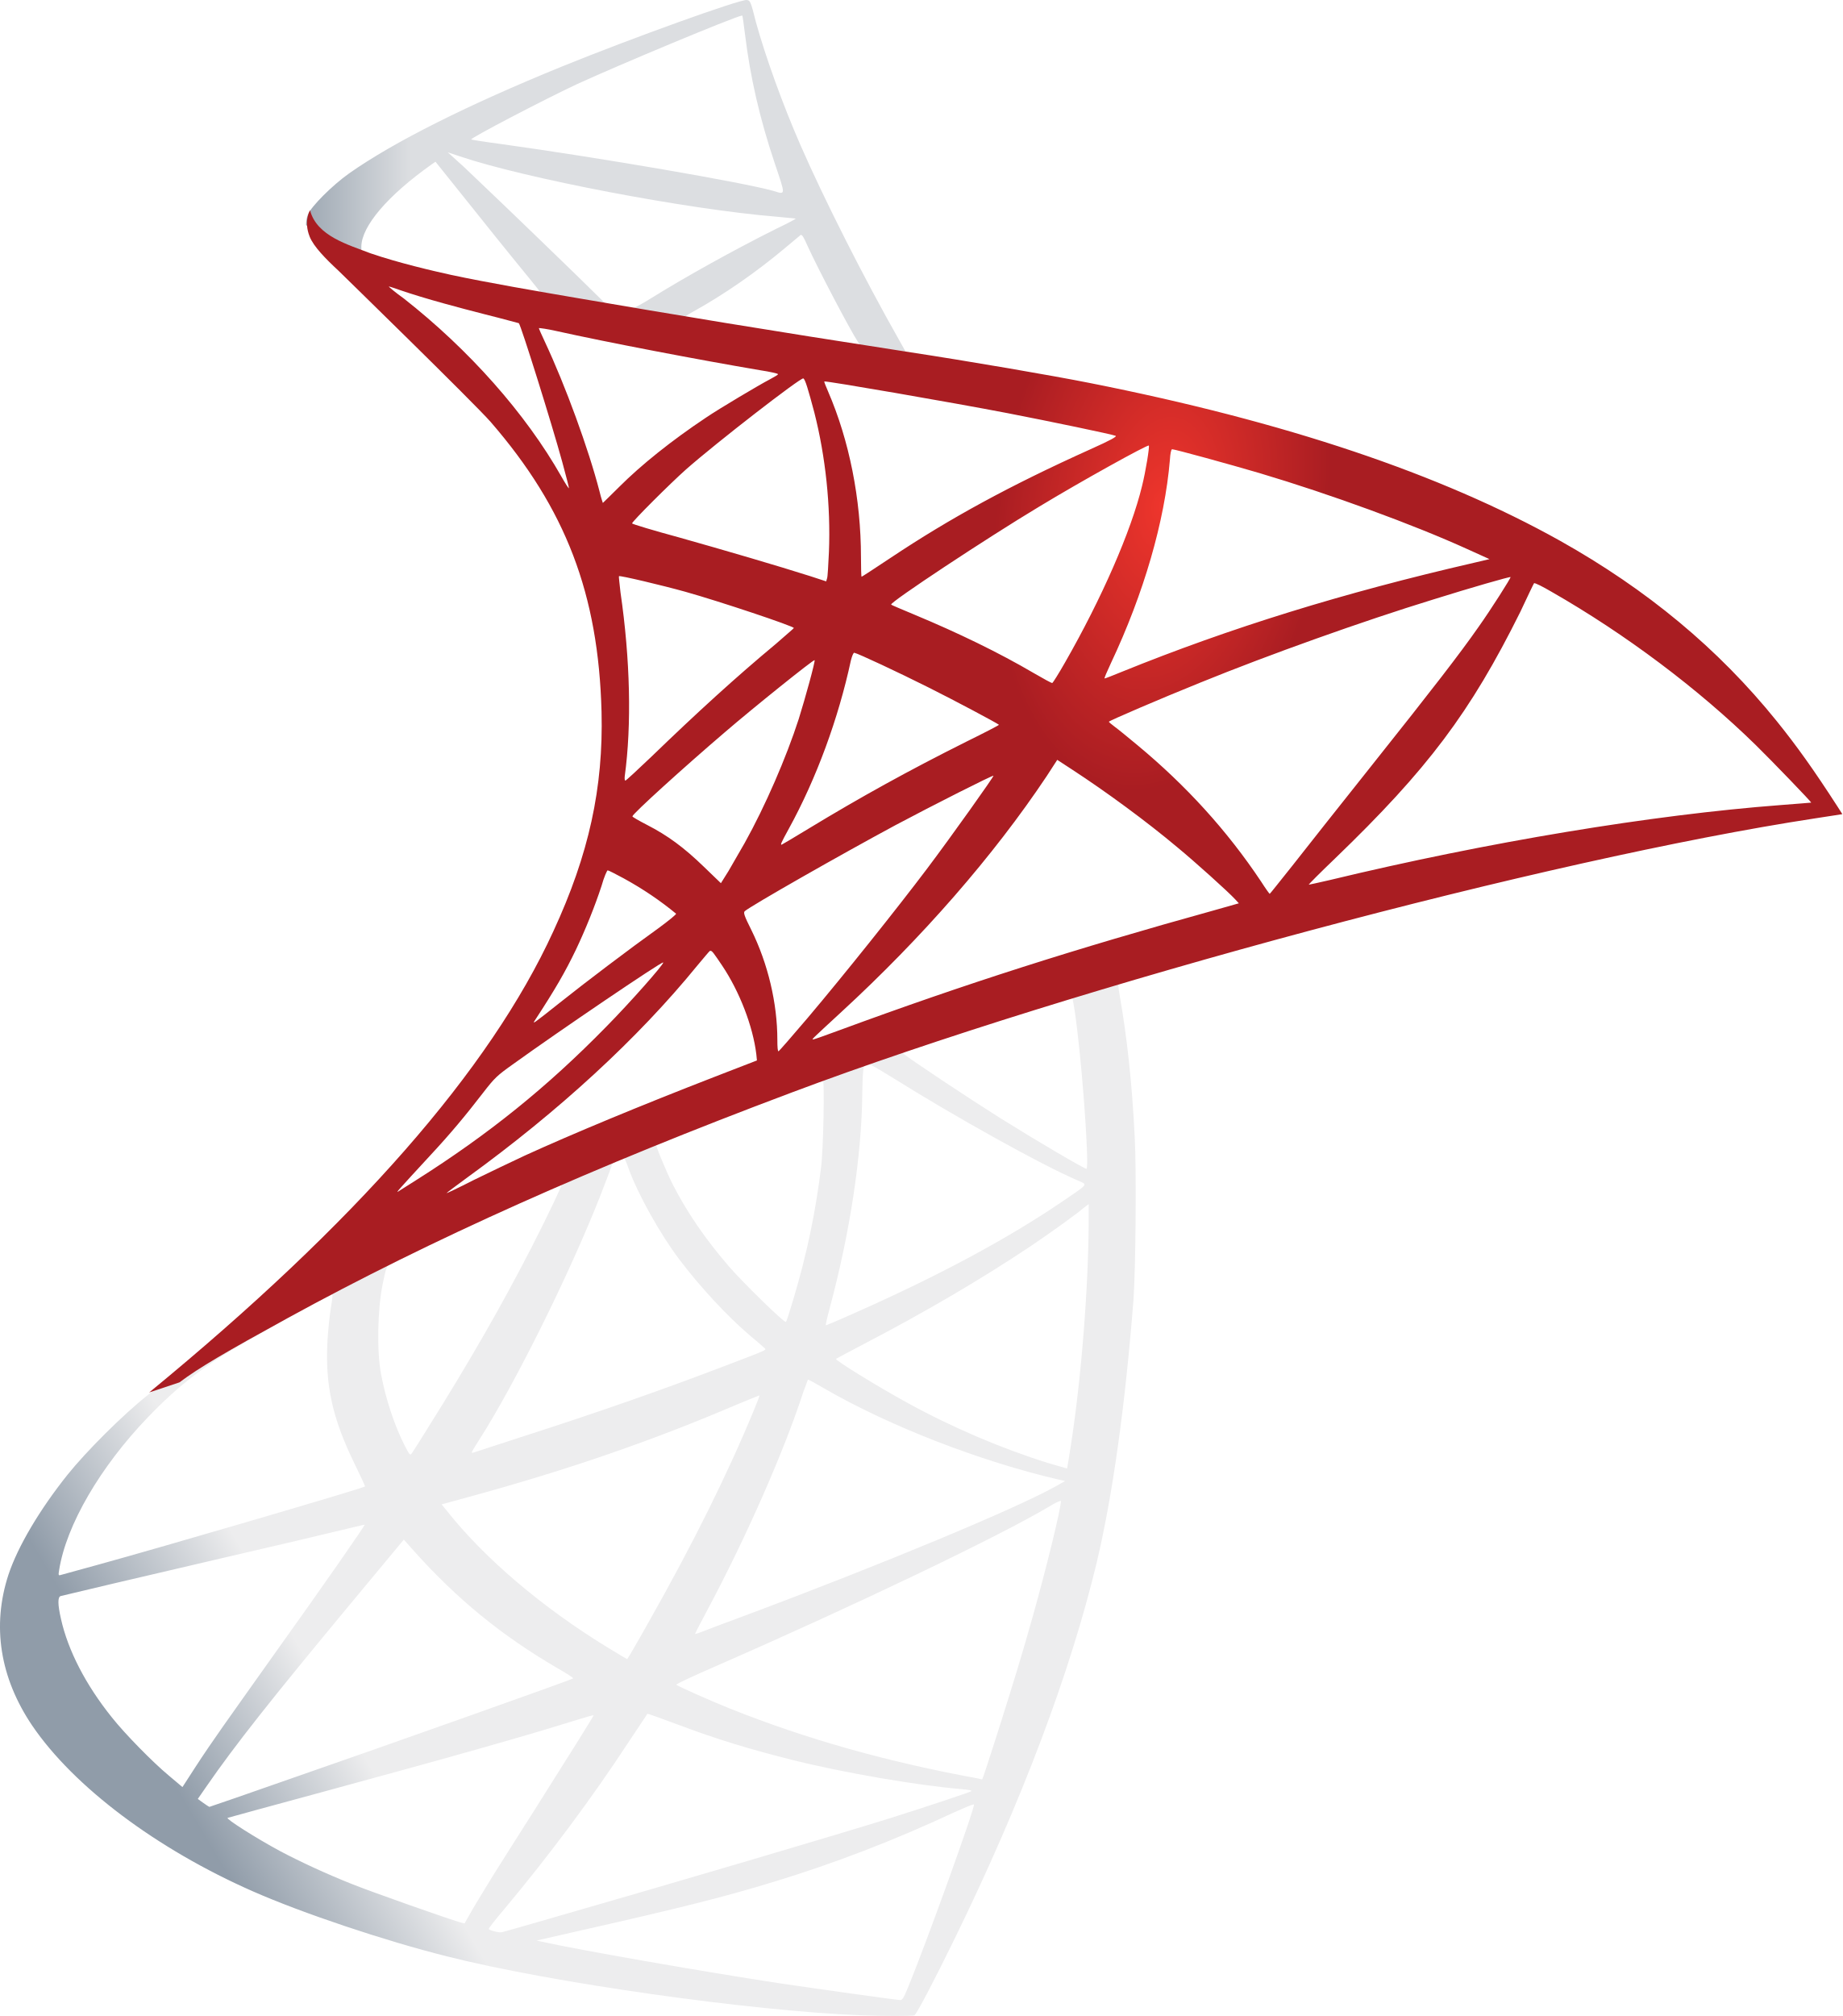
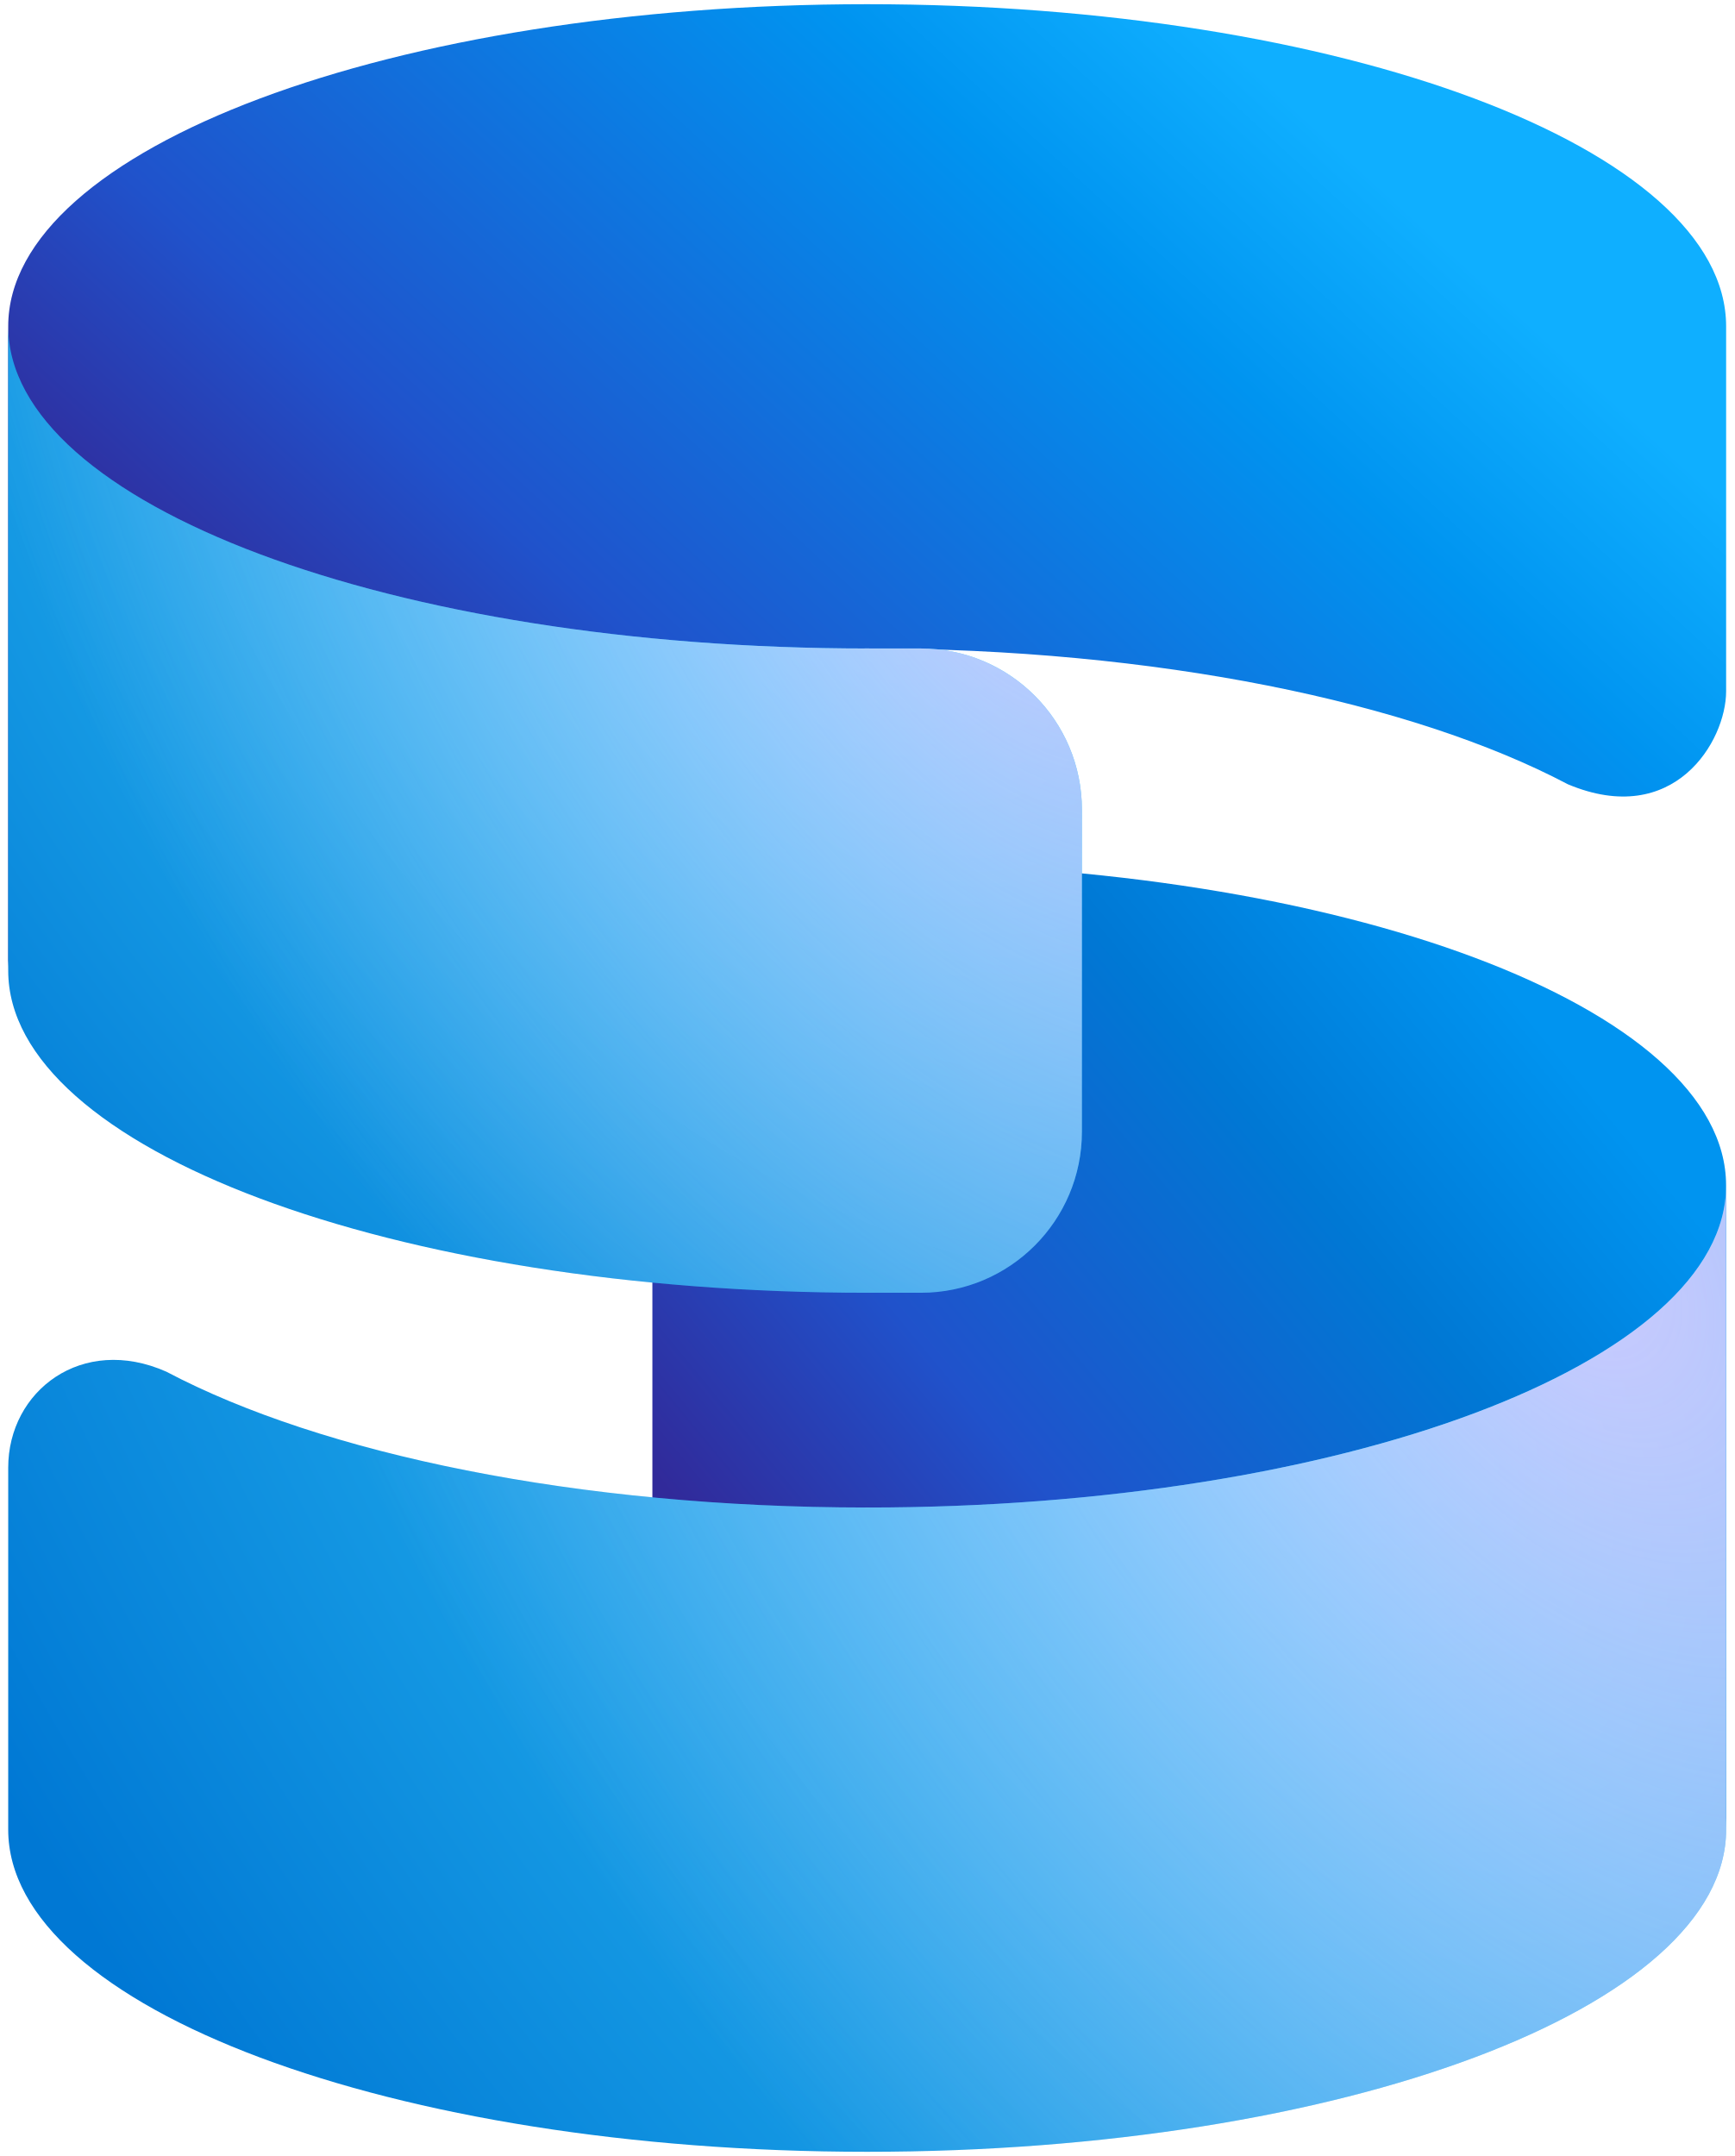
- <svg xmlns="http://www.w3.org/2000/svg" id="a" data-name="Layer 1" viewBox="0 0 468 512">
+ <svg xmlns="http://www.w3.org/2000/svg" viewBox="0 0 412 512">
  <defs>
-     <linearGradient id="b" x1="-2626.59" y1="19421.69" x2="-1650.57" y2="18844.97" gradientTransform="translate(177 -276.62) scale(.04)" gradientUnits="userSpaceOnUse">
-       <stop offset="0" stop-color="#909ca9" />
-       <stop offset="1" stop-color="#ededee" />
+     <linearGradient id="b" x1="369.06" y1="924" x2="155.87" y2="1100.59" gradientTransform="translate(0 -676)" gradientUnits="userSpaceOnUse">
+       <stop offset="0" stop-color="#0094f0" />
+       <stop offset=".24" stop-color="#0078d4" />
+       <stop offset=".58" stop-color="#2052cb" />
+       <stop offset=".83" stop-color="#312a9a" />
    </linearGradient>
-     <linearGradient id="c" x1="-2604.65" y1="8555.27" x2="-1819.21" y2="8555.27" gradientTransform="translate(177 -276.62) scale(.04)" gradientUnits="userSpaceOnUse">
-       <stop offset="0" stop-color="#939fab" />
-       <stop offset="1" stop-color="#dcdee1" />
+     <radialGradient id="c" cx="-987.96" cy="255.75" fx="-987.96" fy="255.75" r="10.63" gradientTransform="translate(-15353.18 28715.78) rotate(143.59) scale(29.82 53.02)" gradientUnits="userSpaceOnUse">
+       <stop offset="0" stop-color="#3bd5ff" />
+       <stop offset="1" stop-color="#0078d4" />
+     </radialGradient>
+     <radialGradient id="d" cx="-995.51" cy="250.94" fx="-995.51" fy="250.94" r="10.62" gradientTransform="translate(-15033.76 23776.04) rotate(146.31) scale(25.96 43.8)" gradientUnits="userSpaceOnUse">
+       <stop offset="0" stop-color="#decbff" stop-opacity=".9" />
+       <stop offset="1" stop-color="#decbff" stop-opacity="0" />
+     </radialGradient>
+     <linearGradient id="e" x1="299.31" y1="693.52" x2="57.8" y2="956.48" gradientTransform="translate(0 -676)" gradientUnits="userSpaceOnUse">
+       <stop offset="0" stop-color="#0fafff" />
+       <stop offset=".16" stop-color="#0094f0" />
+       <stop offset=".56" stop-color="#2052cb" />
+       <stop offset=".76" stop-color="#312a9a" />
    </linearGradient>
-     <radialGradient id="d" cx="-18678.49" cy="-17262.18" fx="-18678.49" fy="-17262.18" r="1042.33" gradientTransform="translate(-261.83 -1177.06) rotate(-171.46) scale(.04 .07) skewX(-.2)" gradientUnits="userSpaceOnUse">
-       <stop offset="0" stop-color="#ee352c" />
-       <stop offset="1" stop-color="#a91d22" />
+     <radialGradient id="f" cx="-988.23" cy="249.97" fx="-988.23" fy="249.97" r="10.63" gradientTransform="translate(-11291.14 23666.81) rotate(137.53) scale(24.66 38.41)" gradientUnits="userSpaceOnUse">
+       <stop offset="0" stop-color="#3bd5ff" />
+       <stop offset="1" stop-color="#0078d4" />
+     </radialGradient>
+     <radialGradient id="g" cx="-1004.11" cy="249.07" fx="-1004.11" fy="249.07" r="10.62" gradientTransform="translate(-13524.97 18136.32) rotate(149.04) scale(20.99 33.6)" gradientUnits="userSpaceOnUse">
+       <stop offset="0" stop-color="#decbff" stop-opacity=".9" />
+       <stop offset="1" stop-color="#d1d1ff" stop-opacity="0" />
    </radialGradient>
  </defs>
-   <path d="M295.48,239.02l-102.58,33.48-89.25,39.37-24.97,6.59c-6.36,6.05-13.03,12.17-20.24,18.37-7.91,6.82-15.27,13.02-20.94,17.51-6.28,4.96-15.58,14.26-20.31,20.15-7.06,8.83-12.64,18.21-15.04,25.42-4.26,13.02-2.17,26.2,6.05,38.36,10.55,15.5,31.56,31.31,56.06,42.08,12.48,5.5,33.5,12.56,49.31,16.51,26.28,6.67,77.15,13.87,105.14,14.96,5.66.23,13.26.23,13.57,0,.62-.39,4.96-8.68,10-18.99,17.21-35.11,29.62-68.05,36.36-96.18,4.03-17.05,7.21-39.76,9.3-66.65.54-7.52.78-32.71.31-41.23-.7-13.95-1.94-25.26-3.88-36.35-.31-1.63-.39-3.1-.23-3.18.31-.23,1.24-.54,13.88-4.19l-2.56-6.04h0s0,0,0,0h0ZM272.06,252.74c.93,0,3.41,23.79,4.03,38.83.16,3.18.08,5.27-.08,5.27-.62,0-13.1-7.36-22.02-12.94-7.75-4.88-22.49-14.65-24.81-16.51-.78-.54-.7-.62,5.66-2.79,10.78-3.64,36.37-11.86,37.22-11.86ZM219.8,269.94c.7,0,2.48,1.01,6.75,3.64,15.97,10,37.68,22.09,46.99,26.12,2.87,1.24,3.18.77-3.41,5.27-14.11,9.61-31.71,19.06-53.27,28.6-3.8,1.71-6.98,3.02-7.05,3.02-.15,0,.31-1.94.93-4.26,5.2-19.3,8.14-38.83,8.3-54.48q.08-7.75.78-7.98c-.16.08-.08.08,0,.08h0ZM209.03,274.05c.46.46.15,17.83-.47,22.55-1.4,11.32-3.57,21.86-7.13,33.71-.85,2.87-1.63,5.27-1.78,5.42-.31.39-10.93-10-14.42-14.03-6.05-6.98-10.78-13.95-14.27-20.77-1.78-3.49-4.57-10.31-4.34-10.54,1.24-.85,42.1-16.66,42.41-16.35h0ZM158.31,293.97c.08,0,.15,0,.23.08.15.16.7,1.4,1.16,2.79,2.48,6.74,8.06,16.66,12.87,23.02,5.27,6.98,12.17,14.41,17.91,19.3,1.86,1.55,3.57,3.02,3.8,3.26.47.47.62.39-12.02,5.19-14.65,5.58-30.63,11.16-48.93,17.05-4.37,1.41-8.74,2.83-13.1,4.26-.7.23-.47-.16,1.55-3.33,9.07-14.18,22.87-42.01,30.63-61.69,1.32-3.41,2.64-6.82,2.87-7.59.31-1.09.7-1.47,1.7-2.02.54-.15,1.09-.31,1.32-.31h0ZM142.81,300.4c.23.16-3.72,8.45-7.6,16.04-7.52,14.65-15.74,29.06-26.75,46.58-1.86,3.02-3.64,5.81-3.88,6.12-.39.54-.54.39-1.78-2.01-2.64-5.19-4.81-11.86-5.97-17.98-1.16-6.05-.93-16.58.39-23.09,1.01-4.8.93-4.73,3.26-5.89,9.92-5.04,42.03-20.07,42.34-19.76h0ZM276.56,305.83v3.25c0,17.28-1.86,41-4.58,58.28-.47,3.02-.85,5.5-.93,5.58,0,0-2.25-.62-4.88-1.4-11.63-3.64-24.27-8.99-35.67-15.27-7.52-4.11-18.45-10.85-18.14-11.16.08-.08,3.33-1.78,7.13-3.8,15.2-7.9,29.78-16.43,42.41-24.88,4.73-3.18,11.86-8.29,13.41-9.69l1.24-.93h0ZM84.27,328.77c.31,0,.23.62-.23,3.41-.31,2.02-.7,5.74-.85,8.29-.62,11.32,1.24,19.69,6.82,31.16,1.55,3.18,2.79,5.81,2.71,5.89-.54.47-51.87,15.5-68,19.92-4.81,1.32-8.99,2.48-9.31,2.56-.54.16-.62.08-.39-1.24,1.78-11.39,10.47-26.27,22.56-38.83,8.06-8.37,14.5-13.25,25.51-19.53,7.91-4.49,20.08-11.24,21.01-11.55,0-.08.08-.08.16-.08h0ZM205.23,350.39c.08-.08,1.94.93,4.19,2.25,16.59,9.61,39.7,18.52,59.39,23.1l1.78.39-2.48,1.39c-10.31,5.74-44.2,19.84-78.85,32.78-5.04,1.86-10,3.72-10.93,4.11-.93.39-1.78.62-1.78.54s1.4-2.79,3.18-6.12c9.69-18.14,19.46-40.22,24.42-55.57.62-1.47,1.01-2.79,1.09-2.87h0ZM192.9,354.42c.08.08-.54,1.71-1.32,3.56-6.75,16.35-15.59,34.18-26.91,54.17-2.87,5.12-5.27,9.22-5.35,9.22s-2.4-1.4-5.19-3.1c-16.44-10.08-31.02-22.48-40.55-34.49l-1.4-1.71,7.06-1.94c25.28-6.9,46.75-14.34,68.08-23.48,3.02-1.24,5.51-2.25,5.58-2.25ZM269.5,381.16s.08.08,0,0c.08,1.78-3.88,17.75-7.13,29.29-2.71,9.69-5.04,17.28-9.3,30.69-1.86,5.89-3.49,10.77-3.57,10.77s-.54-.08-1.01-.23c-23.03-4.19-43.65-10-63.04-17.75-5.43-2.17-13.18-5.66-13.65-6.05-.15-.16,4.5-2.33,10.39-4.88,35.28-15.42,71.88-32.94,84.44-40.45,1.47-.93,2.64-1.39,2.87-1.39h0ZM92.64,387.2c.16.15-9.69,14.34-23.49,33.64-4.81,6.74-10.39,14.65-12.48,17.59-2.09,2.95-5.27,7.6-7.06,10.39l-3.26,5.04-3.49-2.94c-4.11-3.41-11.24-10.7-14.42-14.73-6.67-8.29-11.17-17.05-12.95-25.03-.85-3.72-.85-5.58-.08-5.81,1.16-.31,21.87-5.19,41.25-9.69,10.78-2.48,23.26-5.42,27.76-6.51,4.5-1.09,8.14-1.94,8.22-1.94h0ZM102.57,391l2.48,2.79c11.17,12.48,22.56,21.7,36.37,29.76,2.48,1.4,4.34,2.64,4.19,2.71-.54.39-47.92,17.2-69.86,24.8-12.33,4.34-22.49,7.83-22.56,7.83s-.78-.46-1.55-1.01l-1.39-1.01,2.25-3.25c7.29-10.54,16.44-22.09,36.37-46.11l13.72-16.51h0ZM164.44,435.25c.08-.08,3.49,1.16,7.67,2.71,10.08,3.8,18.07,6.2,28.77,8.91,13.18,3.33,32.26,6.59,43.5,7.52,1.71.15,2.64.31,2.33.54-.54.31-11.94,4.11-20.31,6.74-13.34,4.18-54.04,16.2-87.23,25.73-6.13,1.78-11.4,3.26-11.71,3.33-.77.16-3.33-.54-3.33-.85,0-.15,1.86-2.56,4.11-5.19,11.16-13.33,22.25-28.21,31.48-42.32,2.56-3.88,4.73-7.05,4.73-7.13h0ZM150.79,435.64c.08.08-5.43,8.91-15.04,24.1-4.11,6.43-8.69,13.72-10.31,16.28-1.55,2.48-3.88,6.36-5.19,8.53l-2.25,3.95-1.16-.31c-2.79-.78-22.41-7.67-27.6-9.77-6.44-2.56-13.1-5.66-18.07-8.29-6.2-3.33-13.96-8.29-13.34-8.45.15-.08,10.78-2.95,23.57-6.43,33.96-9.22,52.8-14.57,65.13-18.45,2.25-.7,4.19-1.24,4.26-1.16h0ZM247.33,458.27h.08c.31.78-12.25,35.65-16.83,46.66-1.01,2.48-1.39,3.1-1.94,3.02-1.32-.08-19.54-2.63-30.63-4.26-19.31-2.94-51.72-8.6-59.86-10.46l-1.86-.39,11.55-2.64c24.81-5.58,36.75-8.6,48.85-12.32,15.28-4.65,30.4-10.46,45.67-17.59,2.4-1.09,4.42-1.94,4.96-2.02h0Z" style="fill: url(#b);" />
-   <path d="M189.72,0c-1.71-.23-29.23,9.69-46.99,16.9-23.96,9.77-42.57,19.07-54.04,27.13-4.26,3.02-9.62,8.37-10.47,10.46-.31.78-.47,1.71-.47,2.64l10.39,9.84,24.73,7.91,58.85,10.54,67.3,11.55.7-5.81c-.23,0-.39-.08-.62-.08l-8.84-1.4-1.78-3.18c-9.15-16.12-19.23-36.12-25.12-49.6-4.57-10.46-8.92-22.55-11.32-31.23-1.32-5.27-1.47-5.58-2.32-5.66h0s0,0,0,0h0ZM188.48,3.96h.08c.08.08.39,2.25.7,4.8,1.32,10.85,3.72,21.31,7.52,32.63,2.87,8.53,2.87,8.06-.47,7.05-7.91-2.17-43.34-8.29-69.01-11.86-4.11-.54-7.6-1.09-7.6-1.16-.31-.31,18.53-10.15,26.83-14.03,10.62-4.88,39.78-17.05,41.95-17.44ZM113.73,38.68l3.03,1.01c16.44,5.58,57.76,13.49,80.56,15.35,2.56.23,4.73.47,4.81.47.08.08-2.09,1.24-4.88,2.56-11.01,5.5-23.11,12.25-31.48,17.44-2.48,1.55-4.73,2.79-5.04,2.79s-1.94-.31-3.64-.54l-3.1-.47-7.75-7.6c-13.65-13.25-24.35-23.48-28.46-27.36l-4.03-3.64ZM110.63,41.08l10.93,13.64c5.97,7.52,12.02,14.88,13.34,16.51,1.32,1.63,2.4,2.95,2.33,3.02-.31.23-15.82-2.79-24.04-4.65-8.45-1.94-11.94-2.87-17.14-4.49l-4.26-1.4v-1.09c.08-5.19,6.67-12.94,17.83-20.85,0,0,1.01-.7,1.01-.7ZM203.52,59.68c.31,0,.7.7,1.63,2.79,2.64,5.81,10.86,21.47,12.87,24.49.62,1.01,1.71,1.09-9.23-.7-26.28-4.26-34.74-5.66-34.74-5.81,0-.08.78-.62,1.78-1.16,8.14-4.49,16.36-10.23,23.65-16.35,1.78-1.47,3.41-2.87,3.72-3.1.08-.15.23-.23.31-.15Z" style="fill: url(#c);" />
-   <path d="M78.76,53.4s-1.7,2.71-.08,6.74c1.01,2.48,3.95,5.5,7.29,8.6,0,0,34.5,33.64,38.69,38.44,19.07,22.01,27.37,43.71,28.15,73.63.47,19.22-3.18,36.12-12.25,55.72-16.13,35.19-50.17,74.01-102.66,117.11l7.68-2.56c4.96-3.72,11.71-7.67,27.53-16.35,36.52-20,77.61-38.36,128.01-57.27,72.57-27.28,191.91-59.21,259.83-69.6l7.06-1.09-1.09-1.71c-6.2-9.61-10.47-15.58-15.59-21.93-14.89-18.45-32.95-33.4-55.05-45.8-30.39-16.97-69.71-30.22-119.49-40.07-9.38-1.86-30.01-5.43-46.75-7.98-35.51-5.5-58.46-9.3-83.74-13.64-9.07-1.55-22.64-3.88-31.64-5.81-4.65-1.01-13.57-3.1-20.55-5.5-5.58-2.17-13.65-4.34-15.35-10.93h0ZM98.77,72.78c.08-.08,1.32.39,2.95.93,2.95,1.01,6.75,2.17,11.24,3.41,3.4.94,6.81,1.84,10.23,2.71,4.65,1.16,8.53,2.25,8.61,2.25.54.54,8.38,25.57,11.01,35.18,1.01,3.64,1.78,6.74,1.71,6.74-.08.08-.93-1.24-1.94-3.02-9.07-15.97-23.42-32.16-40.01-45.18-2.17-1.55-3.8-2.94-3.8-3.02ZM136.92,83.32c.39,0,2.09.23,4.19.7,13.18,2.94,36.83,7.44,51.95,10,2.56.39,4.58.85,4.58,1.01s-.93.7-2.09,1.32c-2.56,1.32-12.87,7.44-16.28,9.76-8.61,5.74-16.36,11.93-21.94,17.51-2.25,2.25-4.19,4.11-4.19,4.11,0,0-.46-1.32-.85-2.95-2.79-10.77-8.61-26.74-13.88-37.98-.85-1.78-1.55-3.41-1.55-3.56,0,.15,0,.08.08.08h0ZM204.06,96.11c.47.15,1.24,2.79,2.79,8.6,2.87,11.24,4.19,23.79,3.72,35.5-.16,3.26-.31,6.28-.47,6.67l-.23.77-4.03-1.32c-8.3-2.64-21.79-6.59-33.34-9.84-6.59-1.78-11.94-3.41-11.94-3.56,0-.47,9.62-10.08,13.72-13.72,7.83-6.9,29.07-23.33,29.77-23.1h0ZM209.41,96.88c.23-.23,32.1,5.27,46.6,8.06,10.78,2.09,26.44,5.35,27.37,5.74.47.15-1.16,1.08-6.36,3.41-20.47,9.22-35.67,17.51-50.79,27.59-3.95,2.64-7.29,4.8-7.37,4.8s-.15-2.25-.15-4.96c0-14.72-2.95-29.61-8.38-42.16-.54-1.24-1.01-2.4-.93-2.48ZM291.83,113.16c.23.23-.78,6.51-1.71,10.23-2.79,11.55-10.31,28.68-19.54,44.8-1.63,2.87-3.1,5.19-3.26,5.27-.15.08-2.25-1.09-4.65-2.48-8.99-5.27-19.23-10.23-30.39-14.88-3.1-1.32-5.81-2.4-5.89-2.56-.54-.47,24.42-16.97,37.61-24.88,10.47-6.35,27.53-15.81,27.84-15.5ZM297.73,114.09c.7,0,14.81,3.88,22.18,6.05,18.22,5.43,39.16,13.1,52.8,19.3l5.66,2.56-3.95.93c-33.34,7.67-61.87,16.51-89.4,27.67-2.25.93-4.26,1.71-4.42,1.71s.62-1.78,1.63-3.95c8.3-17.59,13.65-35.96,14.96-51.62.08-1.47.31-2.63.54-2.63h0ZM157.23,146.33c.23-.23,11.01,2.33,16.83,3.95,8.84,2.48,27.6,8.76,27.6,9.22,0,.08-2.09,1.86-4.57,4.03-10.16,8.45-19.93,17.36-31.64,28.67-3.49,3.33-6.43,6.05-6.59,6.05s-.23-.47-.16-1.09c1.78-13.02,1.4-29.76-1.08-46.73-.23-2.17-.47-4.03-.39-4.11ZM383.72,146.56c.15.15-4.96,8.21-8.22,12.79-4.65,6.66-11.48,15.5-26.91,34.88-8.14,10.23-17.29,21.78-20.31,25.65-3.1,3.87-5.66,7.13-5.74,7.13s-1.08-1.39-2.17-3.1c-8.68-13.02-19.08-24.41-31.4-34.64-2.33-1.94-4.88-4.03-5.74-4.65-.85-.62-1.55-1.24-1.55-1.32,0-.23,13.18-5.89,23.18-9.92,17.52-7.13,41.4-15.66,59.32-21.16,9.38-2.94,19.38-5.81,19.54-5.66h0ZM389.69,148.11c.31-.08,2.17.85,4.42,2.17,18.84,10.77,37.29,24.65,51.87,38.91,4.11,4.03,14.27,14.57,14.11,14.65,0,0-3.57.31-7.75.62-32.64,2.48-74.44,9.38-114.6,19.06-2.71.62-5.12,1.16-5.27,1.16s2.87-3.02,6.67-6.66c23.57-22.71,34.35-37.05,47.06-62.62,1.78-3.8,3.33-7.05,3.49-7.28q-.08,0,0,0h0ZM217.01,165.78c1.09.23,11.17,4.96,18.76,8.76,6.98,3.49,17.45,9.07,17.99,9.53.08.08-3.65,2.01-8.22,4.26-14.58,7.28-27.06,14.18-40.09,22.09-3.72,2.25-6.82,4.11-6.9,4.11-.31,0-.23-.31,1.86-4.11,6.98-12.71,12.56-27.9,15.74-42.7.31-1.16.62-1.94.85-1.94h0ZM206.93,167.64c.23.23-2.4,9.76-4.03,14.96-3.18,9.84-8.53,22.17-13.72,31.47-1.24,2.17-3.1,5.35-4.11,7.13l-1.94,3.1-4.34-4.18c-5.04-4.88-9.15-7.91-14.42-10.62-2.09-1.08-3.72-2.01-3.72-2.17,0-.62,13.26-12.63,23.42-21.31,7.29-6.28,22.64-18.6,22.87-18.37h0ZM268.57,192.98l3.8,2.48c8.68,5.66,18.92,13.18,26.75,19.76,4.42,3.64,12.95,11.32,14.65,13.18l.93,1.01-6.28,1.78c-35.51,9.84-62.96,18.6-94.98,30.38-3.57,1.32-6.59,2.4-6.82,2.4-.46,0-.85.39,7.13-6.98,20.47-18.83,38.61-39.6,52.11-59.83l2.71-4.18h0ZM252.37,197.01c.15.15-10.47,15.11-16.83,23.56-7.6,10.08-21.09,26.97-30.39,37.97-3.88,4.57-7.21,8.37-7.37,8.45-.23.08-.31-1.09-.31-2.87,0-9.38-2.4-19.38-6.59-27.9-1.78-3.56-2.09-4.42-1.7-4.8,1.47-1.32,24.04-14.18,38.3-21.86,9.61-5.11,24.66-12.71,24.89-12.55h0ZM154.36,221.04c.23,0,2.02.93,4.03,2.01,4.96,2.71,9.38,5.73,13.34,8.99.15.15-1.86,1.78-4.5,3.72-7.37,5.27-18.53,13.72-25.04,18.91-6.83,5.43-7.06,5.58-6.28,4.42,5.12-7.83,7.68-12.25,10.39-17.9,2.4-5.04,4.81-11.01,6.51-16.2.62-2.25,1.4-3.95,1.55-3.95h0ZM180.49,241.5c.39-.08.85.62,2.95,3.72,4.42,6.59,7.83,15.42,8.69,22.55l.15,1.55-10.62,4.11c-19,7.36-36.52,14.65-48.39,20.07-3.33,1.55-9.15,4.34-12.95,6.2-3.8,1.94-6.9,3.41-6.9,3.33s2.4-1.86,5.35-4.03c23.19-16.82,43.27-35.26,58.31-53.71,1.63-1.94,3.1-3.72,3.26-3.8h.16s0,0,0,0ZM168.47,244.44c.31.31-8.53,10.31-14.58,16.43-14.96,15.27-29.77,27.2-48.15,38.83-2.33,1.47-4.42,2.79-4.65,2.94-.54.31.15-.47,8.22-9.22,5.12-5.5,8.99-10.15,13.41-15.89,2.95-3.8,3.49-4.34,7.75-7.36,11.4-8.22,37.68-26.04,37.99-25.73Z" style="fill: url(#d);" />
+   <path d="M205.94,358c112.66,0,204,34.25,204,76.5v-153c0-42.25-91.34-76.5-204-76.5h-51v153h51Z" style="fill: url(#b);" />
+   <path d="M409.95,281.5c0,42.25-91.33,76.5-204,76.5-68.71,0-129.49-12.74-166.45-32.26-20.02-8.87-37.55,4.57-37.55,22.8v85.96c0,42.25,91.33,76.5,204,76.5s204-34.25,204-76.5v-153h0Z" style="fill: url(#c);" />
+   <path d="M409.95,281.5c0,42.25-91.33,76.5-204,76.5-68.71,0-129.49-12.74-166.45-32.26-20.02-8.87-37.55,4.57-37.55,22.8v85.96c0,42.25,91.33,76.5,204,76.5s204-34.25,204-76.5v-153h0Z" style="fill: url(#d);" />
+   <path d="M205.95,1c112.67,0,204,34.25,204,76.5v86.66c0,11.85-12.35,32.67-37.58,22.09-36.97-19.51-97.73-32.25-166.42-32.25C93.28,154,1.95,188.25,1.95,230.5V77.5C1.95,35.25,93.28,1,205.95,1Z" style="fill: url(#e);" />
+   <path d="M205.95,154C93.28,154,1.95,119.75,1.95,77.5v153c0,42.25,91.33,76.5,204,76.5h12.75c21.13,0,38.25-17.13,38.25-38.25v-76.5c0-21.12-17.13-38.25-38.25-38.25h-12.75Z" style="fill: url(#f);" />
+   <path d="M205.95,154C93.28,154,1.95,119.75,1.95,77.5v153c0,42.25,91.33,76.5,204,76.5h12.75c21.13,0,38.25-17.13,38.25-38.25v-76.5c0-21.12-17.13-38.25-38.25-38.25h-12.75Z" style="fill: url(#g);" />
</svg>
